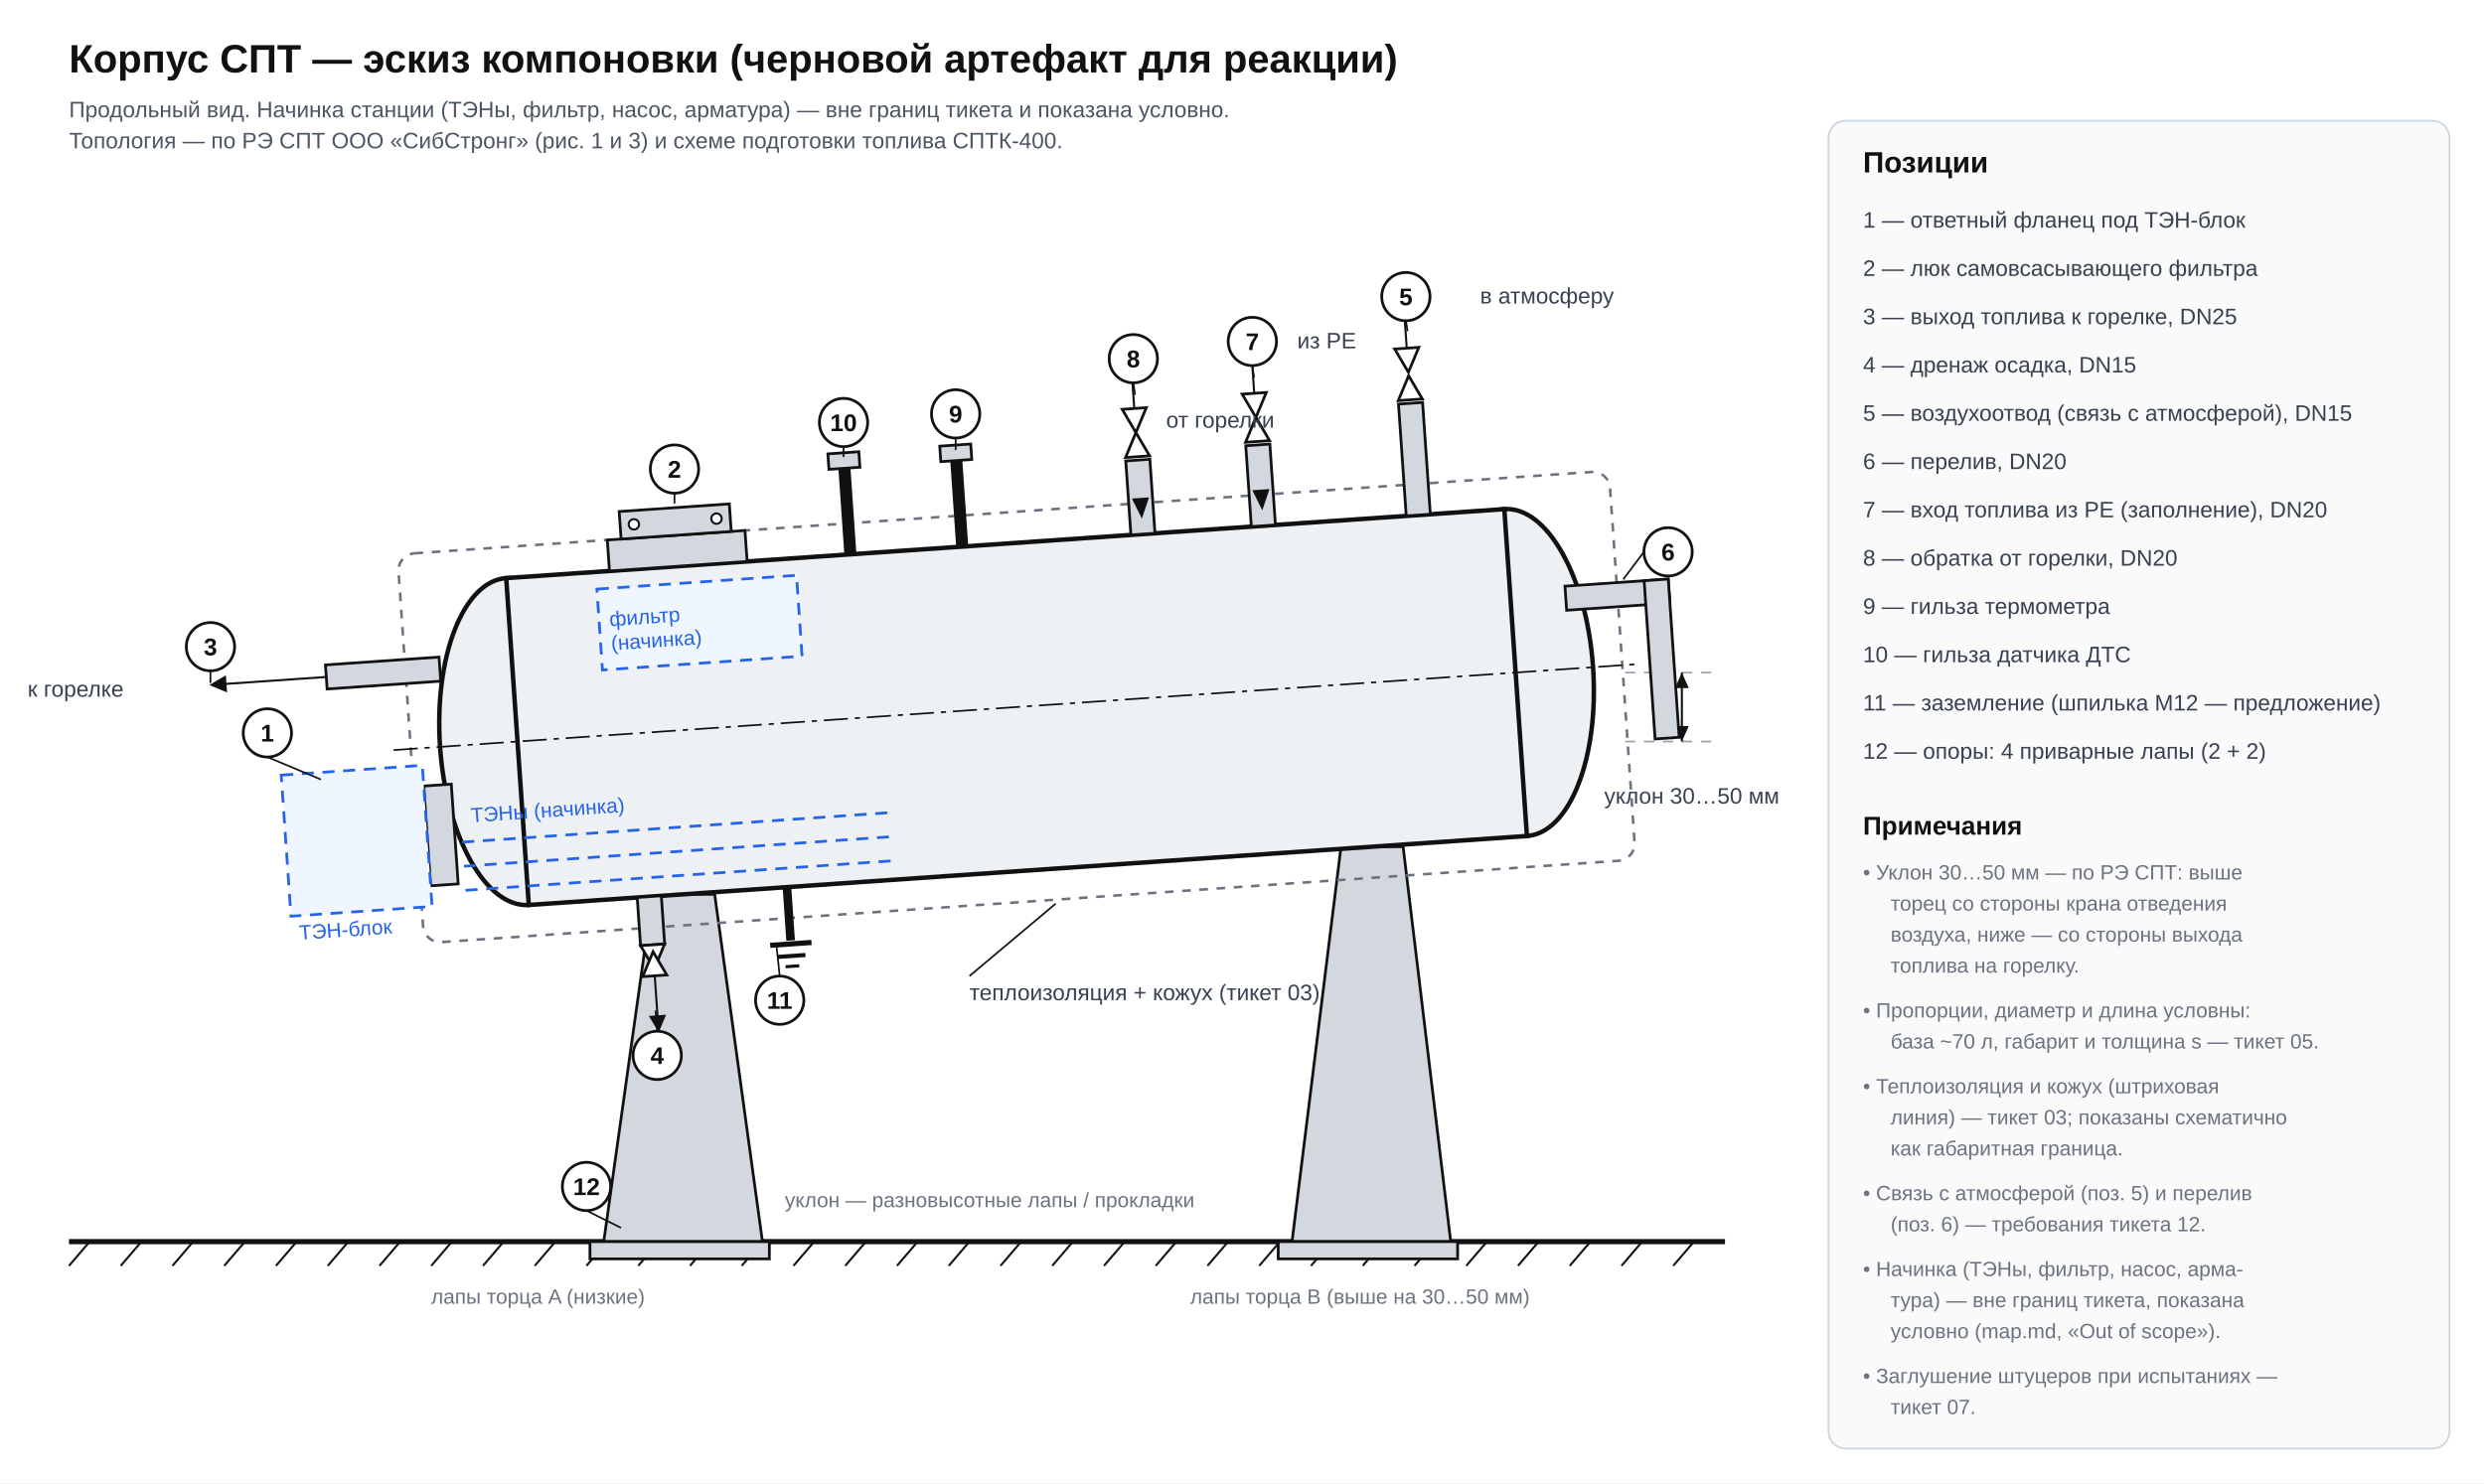
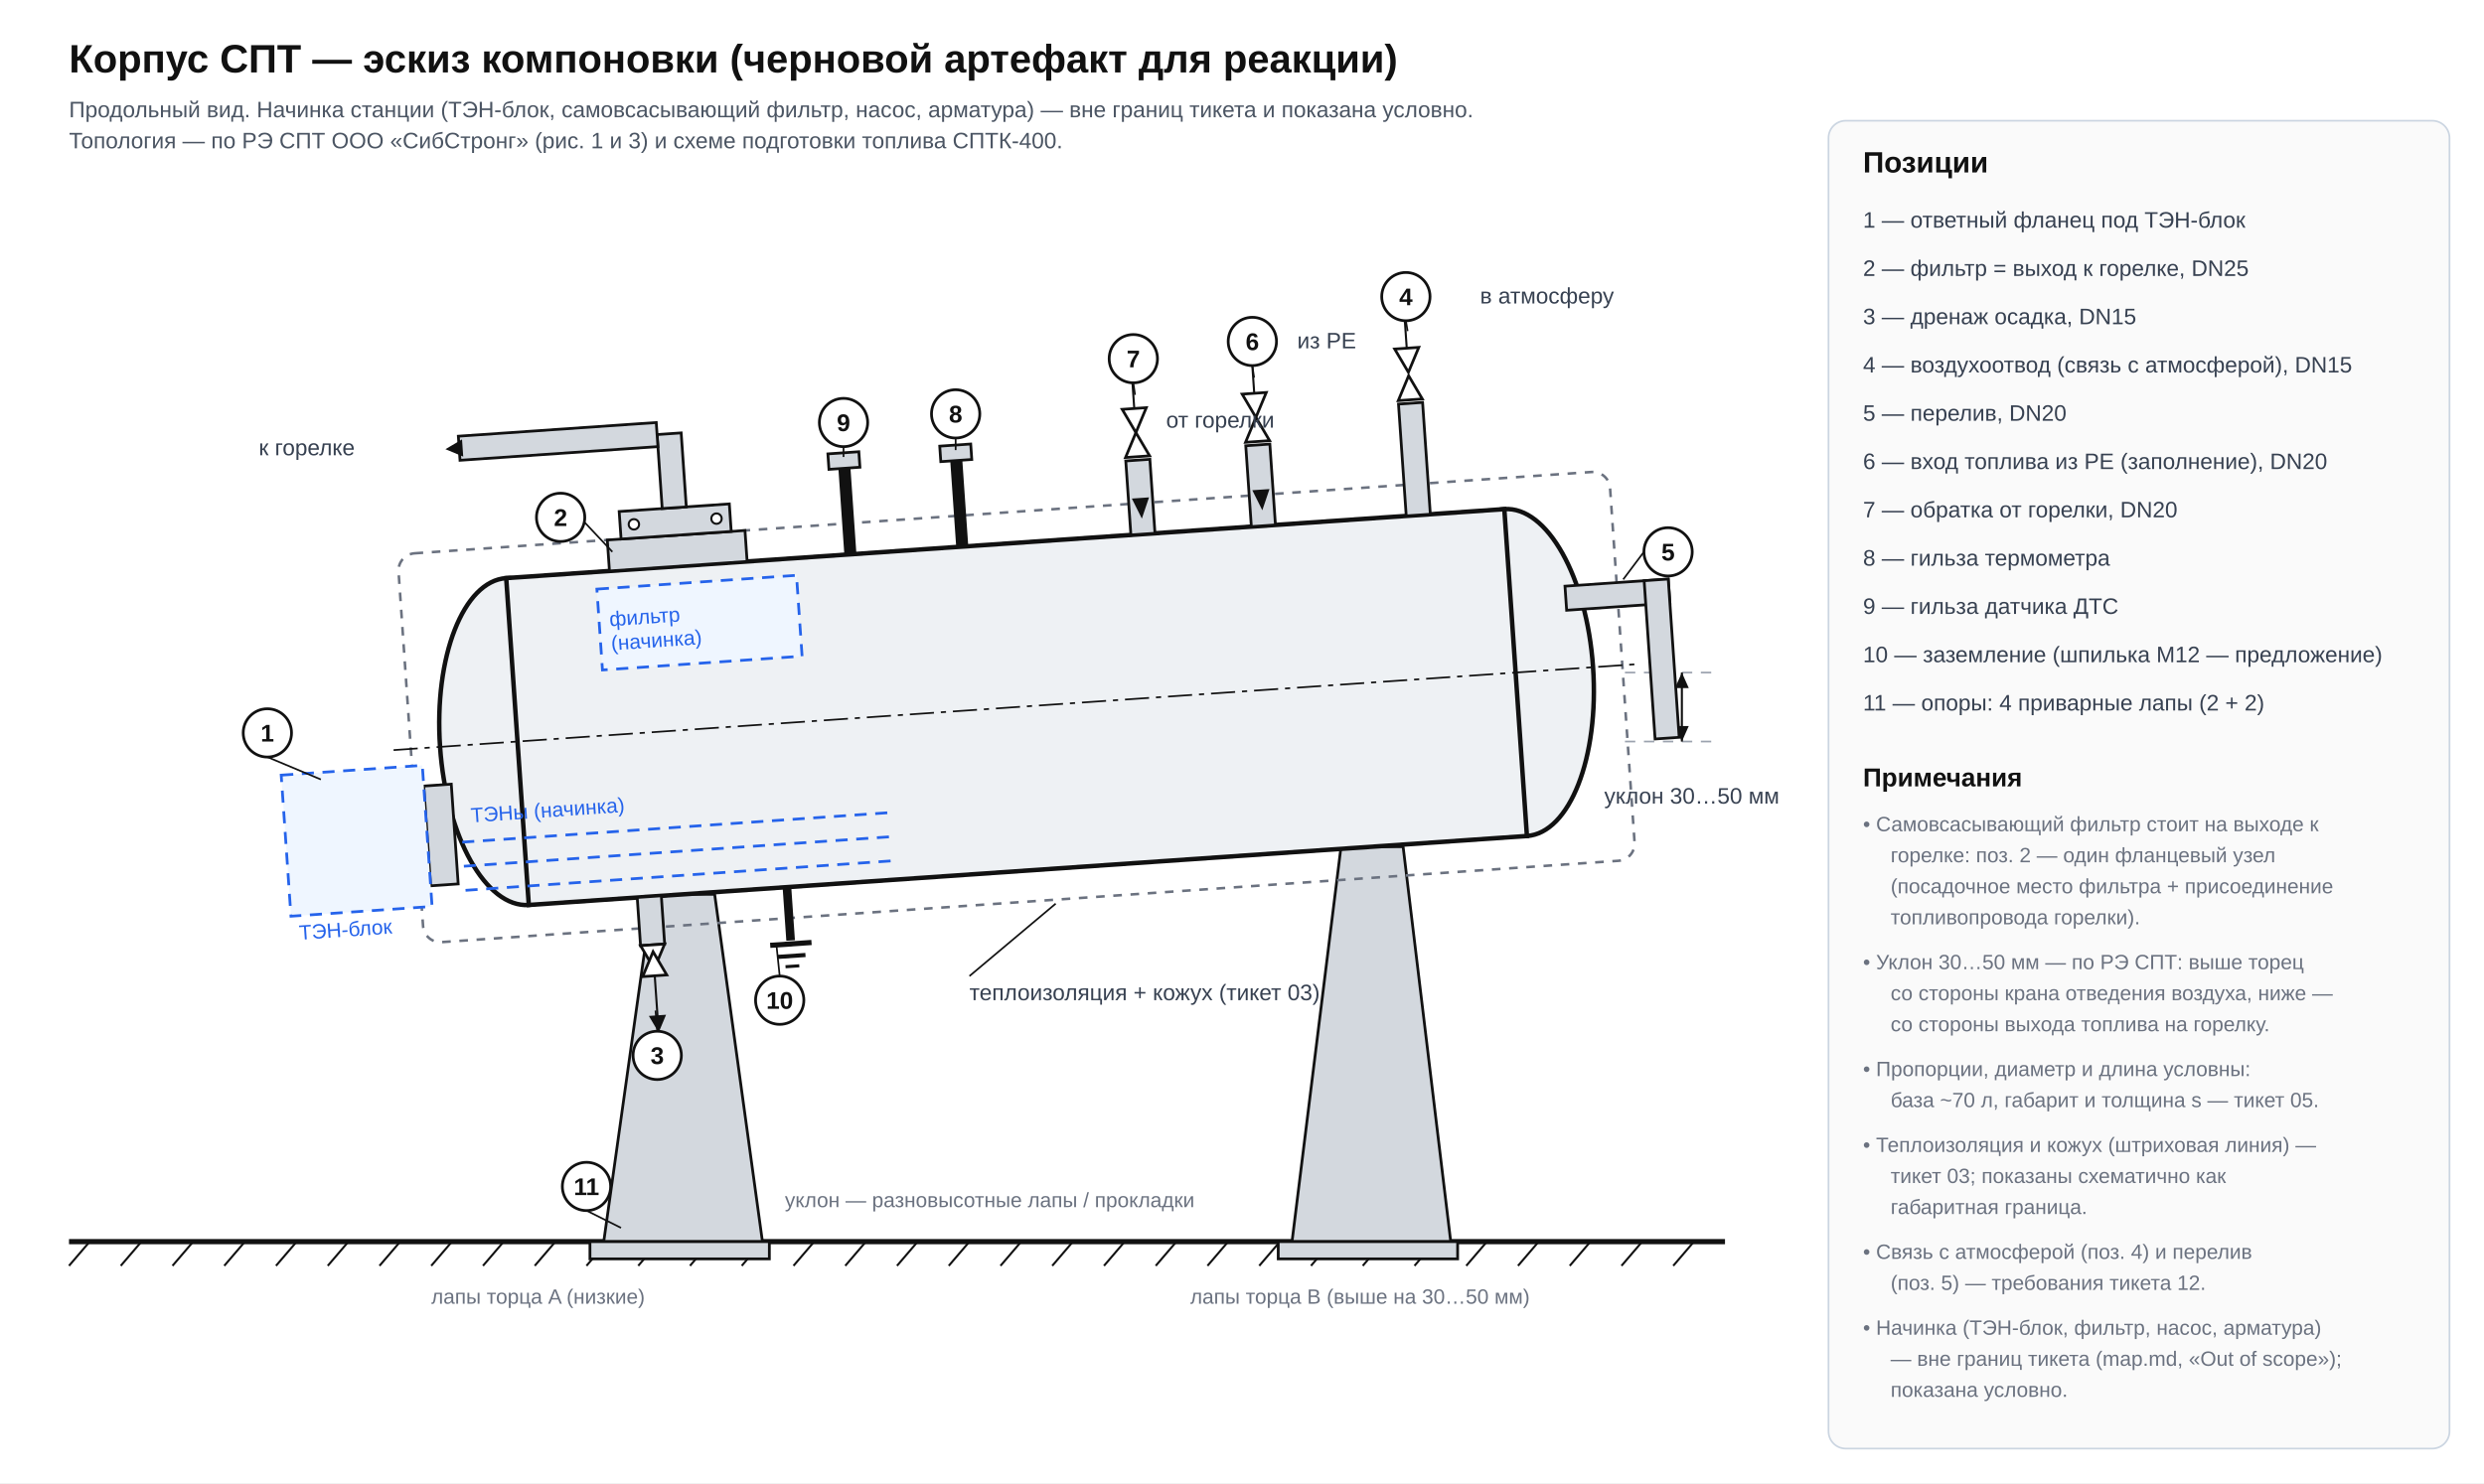
<svg xmlns="http://www.w3.org/2000/svg" width="1440" height="860" viewBox="0 0 1440 860" font-family="Arial, DejaVu Sans, sans-serif">
  <rect width="1440" height="860" fill="#ffffff" />
  <text x="40" y="42" font-size="23" font-weight="bold" fill="#111">Корпус СПТ — эскиз компоновки (черновой артефакт для реакции)</text>
-   <text x="40" y="68" font-size="13" fill="#4b5563">Продольный вид. Начинка станции (ТЭНы, фильтр, насос, арматура) — вне границ тикета и показана условно.</text>
+   <text x="40" y="68" font-size="13" fill="#4b5563">Продольный вид. Начинка станции (ТЭН-блок, самовсасывающий фильтр, насос, арматура) — вне границ тикета и показана условно.</text>
  <text x="40" y="86" font-size="13" fill="#4b5563">Топология — по РЭ СПТ ООО «СибСтронг» (рис. 1 и 3) и схеме подготовки топлива СПТК-400.</text>
  <line x1="40" y1="720" x2="1000" y2="720" stroke="#111" stroke-width="3" />
  <g stroke="#111" stroke-width="1.2">
    <line x1="52" y1="720" x2="40" y2="734" />
    <line x1="82" y1="720" x2="70" y2="734" />
    <line x1="112" y1="720" x2="100" y2="734" />
    <line x1="142" y1="720" x2="130" y2="734" />
    <line x1="172" y1="720" x2="160" y2="734" />
    <line x1="202" y1="720" x2="190" y2="734" />
    <line x1="232" y1="720" x2="220" y2="734" />
    <line x1="262" y1="720" x2="250" y2="734" />
    <line x1="292" y1="720" x2="280" y2="734" />
    <line x1="322" y1="720" x2="310" y2="734" />
    <line x1="352" y1="720" x2="340" y2="734" />
    <line x1="382" y1="720" x2="370" y2="734" />
    <line x1="412" y1="720" x2="400" y2="734" />
    <line x1="442" y1="720" x2="430" y2="734" />
    <line x1="472" y1="720" x2="460" y2="734" />
    <line x1="502" y1="720" x2="490" y2="734" />
    <line x1="532" y1="720" x2="520" y2="734" />
    <line x1="562" y1="720" x2="550" y2="734" />
    <line x1="592" y1="720" x2="580" y2="734" />
    <line x1="622" y1="720" x2="610" y2="734" />
    <line x1="652" y1="720" x2="640" y2="734" />
    <line x1="682" y1="720" x2="670" y2="734" />
    <line x1="712" y1="720" x2="700" y2="734" />
    <line x1="742" y1="720" x2="730" y2="734" />
    <line x1="772" y1="720" x2="760" y2="734" />
    <line x1="802" y1="720" x2="790" y2="734" />
    <line x1="832" y1="720" x2="820" y2="734" />
    <line x1="862" y1="720" x2="850" y2="734" />
    <line x1="892" y1="720" x2="880" y2="734" />
    <line x1="922" y1="720" x2="910" y2="734" />
    <line x1="952" y1="720" x2="940" y2="734" />
    <line x1="982" y1="720" x2="970" y2="734" />
  </g>
  <line x1="942" y1="390" x2="994" y2="390" stroke="#9ca3af" stroke-width="1" stroke-dasharray="6 5" />
  <line x1="942" y1="430" x2="994" y2="430" stroke="#9ca3af" stroke-width="1" stroke-dasharray="6 5" />
  <line x1="975" y1="390" x2="975" y2="430" stroke="#111" stroke-width="1.2" />
  <path d="M975,390 l-4,9 l8,0 z" fill="#111" />
  <path d="M975,430 l-4,-9 l8,0 z" fill="#111" />
  <text x="930" y="466" font-size="13" fill="#374151">уклон 30…50 мм</text>
  <path d="M378.3,518.6 L414.3,518.6 L442,720 L350,720 Z" fill="#d3d8de" stroke="#111" stroke-width="1.6" />
  <rect x="342" y="720" width="104" height="10" fill="#d3d8de" stroke="#111" stroke-width="1.6" />
  <path d="M777.4,491.0 L813.4,491.0 L841,720 L749,720 Z" fill="#d3d8de" stroke="#111" stroke-width="1.6" />
  <rect x="741" y="720" width="104" height="10" fill="#d3d8de" stroke="#111" stroke-width="1.6" />
  <text x="250" y="756" font-size="12" fill="#6b7280">лапы торца A (низкие)</text>
  <text x="690" y="756" font-size="12" fill="#6b7280">лапы торца B (выше на 30…50 мм)</text>
  <text x="455" y="700" font-size="12" fill="#6b7280">уклон — разновысотные лапы / прокладки</text>
  <g transform="translate(300,430) rotate(-3.954)">
    <rect x="-62" y="-113" width="704" height="226" rx="10" fill="none" stroke="#6b7280" stroke-width="1.5" stroke-dasharray="5 5" />
    <ellipse cx="580" cy="0" rx="45" ry="95" fill="#eef1f4" stroke="#111" stroke-width="2.6" />
    <ellipse cx="0" cy="0" rx="45" ry="95" fill="#eef1f4" stroke="#111" stroke-width="2.6" />
    <rect x="0" y="-95" width="580" height="190" fill="#eef1f4" stroke="#111" stroke-width="2.6" />
    <line x1="0" y1="-95" x2="0" y2="95" stroke="#111" stroke-width="1.6" />
    <line x1="580" y1="-95" x2="580" y2="95" stroke="#111" stroke-width="1.6" />
    <line x1="-72" y1="0" x2="652" y2="0" stroke="#111" stroke-width="1" stroke-dasharray="14 4 3 4" />
    <line x1="-36" y1="56" x2="212" y2="56" stroke="#2563eb" stroke-width="1.6" stroke-dasharray="7 5" />
    <line x1="-36" y1="70" x2="212" y2="70" stroke="#2563eb" stroke-width="1.6" stroke-dasharray="7 5" />
    <line x1="-36" y1="84" x2="212" y2="84" stroke="#2563eb" stroke-width="1.6" stroke-dasharray="7 5" />
    <text x="-30" y="45" font-size="12" fill="#2563eb">ТЭНы (начинка)</text>
    <rect x="52" y="-85" width="116" height="47" fill="#eff6ff" stroke="#2563eb" stroke-width="1.6" stroke-dasharray="7 5" />
    <text x="58" y="-63" font-size="12" fill="#2563eb">фильтр</text>
    <text x="58" y="-49" font-size="12" fill="#2563eb">(начинка)</text>
    <rect x="-56" y="22" width="16" height="58" fill="#d3d8de" stroke="#111" stroke-width="1.6" />
    <rect x="-138" y="10" width="82" height="82" fill="#eff6ff" stroke="#2563eb" stroke-width="1.6" stroke-dasharray="7 5" />
    <text x="-134" y="106" font-size="12" fill="#2563eb">ТЭН-блок</text>
    <rect x="60" y="-113" width="80" height="18" fill="#d3d8de" stroke="#111" stroke-width="1.6" />
    <rect x="68" y="-129" width="64" height="16" fill="#d3d8de" stroke="#111" stroke-width="1.6" />
    <circle cx="76" cy="-121" r="3" fill="#ffffff" stroke="#111" stroke-width="1.2" />
    <circle cx="124" cy="-121" r="3" fill="#ffffff" stroke="#111" stroke-width="1.2" />
-     <rect x="-108" y="-52" width="66" height="14" fill="#d3d8de" stroke="#111" stroke-width="1.6" />
-     <line x1="-108" y1="-45" x2="-168" y2="-45" stroke="#111" stroke-width="1.2" />
-     <path d="M-176,-45 l10,-5 l0,10 z" fill="#111" />
+     <rect x="93" y="-172" width="14" height="43" fill="#d3d8de" stroke="#111" stroke-width="1.6" />
+     <rect x="-22" y="-179" width="115" height="14" fill="#d3d8de" stroke="#111" stroke-width="1.6" />
+     <path d="M-30,-172 l10,-5 l0,10 z" fill="#111" />
    <rect x="63" y="95" width="14" height="28" fill="#d3d8de" stroke="#111" stroke-width="1.6" />
    <path d="M63,123 L77,123 L70,137 Z" fill="#ffffff" stroke="#111" stroke-width="1.6" />
    <path d="M63,141 L77,141 L70,127 Z" fill="#ffffff" stroke="#111" stroke-width="1.6" />
    <line x1="70" y1="141" x2="70" y2="166" stroke="#111" stroke-width="1.2" />
    <path d="M70,174 l-5,-10 l10,0 z" fill="#111" />
    <rect x="523" y="-160" width="14" height="65" fill="#d3d8de" stroke="#111" stroke-width="1.6" />
    <path d="M523,-192 L537,-192 L530,-178 Z" fill="#ffffff" stroke="#111" stroke-width="1.6" />
    <path d="M523,-162 L537,-162 L530,-176 Z" fill="#ffffff" stroke="#111" stroke-width="1.6" />
    <line x1="530" y1="-192" x2="530" y2="-216" stroke="#111" stroke-width="1.2" />
    <path d="M530,-224 l-5,10 l10,0 z" fill="#111" />
    <rect x="612" y="-48" width="60" height="14" fill="#d3d8de" stroke="#111" stroke-width="1.6" />
    <rect x="658" y="-48" width="14" height="92" fill="#d3d8de" stroke="#111" stroke-width="1.6" />
    <rect x="433" y="-142" width="14" height="47" fill="#d3d8de" stroke="#111" stroke-width="1.6" />
    <path d="M433,-172 L447,-172 L440,-158 Z" fill="#ffffff" stroke="#111" stroke-width="1.6" />
    <path d="M433,-144 L447,-144 L440,-158 Z" fill="#ffffff" stroke="#111" stroke-width="1.6" />
    <line x1="440" y1="-172" x2="440" y2="-196" stroke="#111" stroke-width="1.2" />
    <path d="M440,-104 l-5,-12 l10,0 z" fill="#111" />
    <rect x="363" y="-138" width="14" height="43" fill="#d3d8de" stroke="#111" stroke-width="1.6" />
    <path d="M363,-168 L377,-168 L370,-154 Z" fill="#ffffff" stroke="#111" stroke-width="1.6" />
    <path d="M363,-140 L377,-140 L370,-154 Z" fill="#ffffff" stroke="#111" stroke-width="1.6" />
    <line x1="370" y1="-168" x2="370" y2="-194" stroke="#111" stroke-width="1.2" />
    <path d="M370,-104 l-5,-12 l10,0 z" fill="#111" />
    <line x1="265" y1="-95" x2="265" y2="-146" stroke="#111" stroke-width="7" />
    <rect x="256" y="-154" width="18" height="9" fill="#d3d8de" stroke="#111" stroke-width="1.6" />
    <line x1="200" y1="-95" x2="200" y2="-146" stroke="#111" stroke-width="7" />
    <rect x="191" y="-154" width="18" height="9" fill="#d3d8de" stroke="#111" stroke-width="1.6" />
    <line x1="150" y1="95" x2="150" y2="126" stroke="#111" stroke-width="5" />
    <line x1="138" y1="128" x2="162" y2="128" stroke="#111" stroke-width="3" />
    <line x1="142" y1="135" x2="158" y2="135" stroke="#111" stroke-width="2.4" />
    <line x1="146" y1="141" x2="154" y2="141" stroke="#111" stroke-width="1.8" />
  </g>
-   <text x="16" y="404" font-size="13" fill="#374151">к горелке</text>
+   <text x="150" y="264" font-size="13" fill="#374151">к горелке</text>
  <text x="858" y="176" font-size="13" fill="#374151">в атмосферу</text>
  <text x="676" y="248" font-size="13" fill="#374151">от горелки</text>
  <text x="752" y="202" font-size="13" fill="#374151">из РЕ</text>
  <line x1="562" y1="566" x2="612" y2="524" stroke="#111" stroke-width="1" />
  <text x="562" y="580" font-size="13" fill="#374151">теплоизоляция + кожух (тикет 03)</text>
  <g>
    <circle cx="155" cy="425" r="14" fill="#ffffff" stroke="#111" stroke-width="1.6" />
    <text x="155" y="430" font-size="14" font-weight="bold" text-anchor="middle" fill="#111">1</text>
-     <circle cx="391" cy="272" r="14" fill="#ffffff" stroke="#111" stroke-width="1.6" />
-     <text x="391" y="277" font-size="14" font-weight="bold" text-anchor="middle" fill="#111">2</text>
-     <circle cx="122" cy="375" r="14" fill="#ffffff" stroke="#111" stroke-width="1.6" />
-     <text x="122" y="380" font-size="14" font-weight="bold" text-anchor="middle" fill="#111">3</text>
+     <circle cx="325" cy="300" r="14" fill="#ffffff" stroke="#111" stroke-width="1.6" />
+     <text x="325" y="305" font-size="14" font-weight="bold" text-anchor="middle" fill="#111">2</text>
    <circle cx="381" cy="612" r="14" fill="#ffffff" stroke="#111" stroke-width="1.6" />
-     <text x="381" y="617" font-size="14" font-weight="bold" text-anchor="middle" fill="#111">4</text>
+     <text x="381" y="617" font-size="14" font-weight="bold" text-anchor="middle" fill="#111">3</text>
    <circle cx="815" cy="172" r="14" fill="#ffffff" stroke="#111" stroke-width="1.6" />
-     <text x="815" y="177" font-size="14" font-weight="bold" text-anchor="middle" fill="#111">5</text>
+     <text x="815" y="177" font-size="14" font-weight="bold" text-anchor="middle" fill="#111">4</text>
    <circle cx="967" cy="320" r="14" fill="#ffffff" stroke="#111" stroke-width="1.6" />
-     <text x="967" y="325" font-size="14" font-weight="bold" text-anchor="middle" fill="#111">6</text>
+     <text x="967" y="325" font-size="14" font-weight="bold" text-anchor="middle" fill="#111">5</text>
    <circle cx="726" cy="198" r="14" fill="#ffffff" stroke="#111" stroke-width="1.6" />
-     <text x="726" y="203" font-size="14" font-weight="bold" text-anchor="middle" fill="#111">7</text>
+     <text x="726" y="203" font-size="14" font-weight="bold" text-anchor="middle" fill="#111">6</text>
    <circle cx="657" cy="208" r="14" fill="#ffffff" stroke="#111" stroke-width="1.6" />
-     <text x="657" y="213" font-size="14" font-weight="bold" text-anchor="middle" fill="#111">8</text>
+     <text x="657" y="213" font-size="14" font-weight="bold" text-anchor="middle" fill="#111">7</text>
    <circle cx="554" cy="240" r="14" fill="#ffffff" stroke="#111" stroke-width="1.6" />
-     <text x="554" y="245" font-size="14" font-weight="bold" text-anchor="middle" fill="#111">9</text>
+     <text x="554" y="245" font-size="14" font-weight="bold" text-anchor="middle" fill="#111">8</text>
    <circle cx="489" cy="245" r="14" fill="#ffffff" stroke="#111" stroke-width="1.6" />
-     <text x="489" y="250" font-size="14" font-weight="bold" text-anchor="middle" fill="#111">10</text>
+     <text x="489" y="250" font-size="14" font-weight="bold" text-anchor="middle" fill="#111">9</text>
    <circle cx="452" cy="580" r="14" fill="#ffffff" stroke="#111" stroke-width="1.6" />
-     <text x="452" y="585" font-size="14" font-weight="bold" text-anchor="middle" fill="#111">11</text>
+     <text x="452" y="585" font-size="14" font-weight="bold" text-anchor="middle" fill="#111">10</text>
    <circle cx="340" cy="688" r="14" fill="#ffffff" stroke="#111" stroke-width="1.6" />
-     <text x="340" y="693" font-size="14" font-weight="bold" text-anchor="middle" fill="#111">12</text>
+     <text x="340" y="693" font-size="14" font-weight="bold" text-anchor="middle" fill="#111">11</text>
  </g>
  <g stroke="#111" stroke-width="1" fill="none">
    <line x1="155" y1="439" x2="186" y2="452" />
-     <line x1="391" y1="286" x2="391" y2="292" />
-     <line x1="122" y1="389" x2="122" y2="396" />
+     <line x1="339" y1="303" x2="355" y2="320" />
    <line x1="381" y1="598" x2="380" y2="586" />
    <line x1="815" y1="186" x2="816" y2="192" />
    <line x1="953" y1="320" x2="941" y2="336" />
    <line x1="726" y1="212" x2="727" y2="219" />
    <line x1="657" y1="222" x2="658" y2="229" />
    <line x1="554" y1="254" x2="554" y2="261" />
    <line x1="489" y1="259" x2="489" y2="265" />
    <line x1="452" y1="566" x2="450" y2="547" />
    <line x1="340" y1="702" x2="360" y2="712" />
  </g>
  <rect x="1060" y="70" width="360" height="770" rx="10" fill="#fafafa" stroke="#cbd5e1" />
  <text x="1080" y="100" font-size="17" font-weight="bold" fill="#111">Позиции</text>
  <g font-size="13" fill="#374151">
    <text x="1080" y="132">1 — ответный фланец под ТЭН-блок</text>
-     <text x="1080" y="160">2 — люк самовсасывающего фильтра</text>
-     <text x="1080" y="188">3 — выход топлива к горелке, DN25</text>
-     <text x="1080" y="216">4 — дренаж осадка, DN15</text>
-     <text x="1080" y="244">5 — воздухоотвод (связь с атмосферой), DN15</text>
-     <text x="1080" y="272">6 — перелив, DN20</text>
-     <text x="1080" y="300">7 — вход топлива из РЕ (заполнение), DN20</text>
-     <text x="1080" y="328">8 — обратка от горелки, DN20</text>
-     <text x="1080" y="356">9 — гильза термометра</text>
-     <text x="1080" y="384">10 — гильза датчика ДТС</text>
-     <text x="1080" y="412">11 — заземление (шпилька М12 — предложение)</text>
-     <text x="1080" y="440">12 — опоры: 4 приварные лапы (2 + 2)</text>
+     <text x="1080" y="160">2 — фильтр = выход к горелке, DN25</text>
+     <text x="1080" y="188">3 — дренаж осадка, DN15</text>
+     <text x="1080" y="216">4 — воздухоотвод (связь с атмосферой), DN15</text>
+     <text x="1080" y="244">5 — перелив, DN20</text>
+     <text x="1080" y="272">6 — вход топлива из РЕ (заполнение), DN20</text>
+     <text x="1080" y="300">7 — обратка от горелки, DN20</text>
+     <text x="1080" y="328">8 — гильза термометра</text>
+     <text x="1080" y="356">9 — гильза датчика ДТС</text>
+     <text x="1080" y="384">10 — заземление (шпилька М12 — предложение)</text>
+     <text x="1080" y="412">11 — опоры: 4 приварные лапы (2 + 2)</text>
  </g>
-   <text x="1080" y="484" font-size="15" font-weight="bold" fill="#111">Примечания</text>
+   <text x="1080" y="456" font-size="15" font-weight="bold" fill="#111">Примечания</text>
  <g font-size="12" fill="#6b7280">
-     <text x="1080" y="510">• Уклон 30…50 мм — по РЭ СПТ: выше</text>
-     <text x="1096" y="528">торец со стороны крана отведения</text>
-     <text x="1096" y="546">воздуха, ниже — со стороны выхода</text>
-     <text x="1096" y="564">топлива на горелку.</text>
-     <text x="1080" y="590">• Пропорции, диаметр и длина условны:</text>
-     <text x="1096" y="608">база ~70 л, габарит и толщина s — тикет 05.</text>
-     <text x="1080" y="634">• Теплоизоляция и кожух (штриховая</text>
-     <text x="1096" y="652">линия) — тикет 03; показаны схематично</text>
-     <text x="1096" y="670">как габаритная граница.</text>
-     <text x="1080" y="696">• Связь с атмосферой (поз. 5) и перелив</text>
-     <text x="1096" y="714">(поз. 6) — требования тикета 12.</text>
-     <text x="1080" y="740">• Начинка (ТЭНы, фильтр, насос, арма-</text>
-     <text x="1096" y="758">тура) — вне границ тикета, показана</text>
-     <text x="1096" y="776">условно (map.md, «Out of scope»).</text>
-     <text x="1080" y="802">• Заглушение штуцеров при испытаниях —</text>
-     <text x="1096" y="820">тикет 07.</text>
+     <text x="1080" y="482">• Самовсасывающий фильтр стоит на выходе к</text>
+     <text x="1096" y="500">горелке: поз. 2 — один фланцевый узел</text>
+     <text x="1096" y="518">(посадочное место фильтра + присоединение</text>
+     <text x="1096" y="536">топливопровода горелки).</text>
+     <text x="1080" y="562">• Уклон 30…50 мм — по РЭ СПТ: выше торец</text>
+     <text x="1096" y="580">со стороны крана отведения воздуха, ниже —</text>
+     <text x="1096" y="598">со стороны выхода топлива на горелку.</text>
+     <text x="1080" y="624">• Пропорции, диаметр и длина условны:</text>
+     <text x="1096" y="642">база ~70 л, габарит и толщина s — тикет 05.</text>
+     <text x="1080" y="668">• Теплоизоляция и кожух (штриховая линия) —</text>
+     <text x="1096" y="686">тикет 03; показаны схематично как</text>
+     <text x="1096" y="704">габаритная граница.</text>
+     <text x="1080" y="730">• Связь с атмосферой (поз. 4) и перелив</text>
+     <text x="1096" y="748">(поз. 5) — требования тикета 12.</text>
+     <text x="1080" y="774">• Начинка (ТЭН-блок, фильтр, насос, арматура)</text>
+     <text x="1096" y="792">— вне границ тикета (map.md, «Out of scope»);</text>
+     <text x="1096" y="810">показана условно.</text>
  </g>
</svg>
